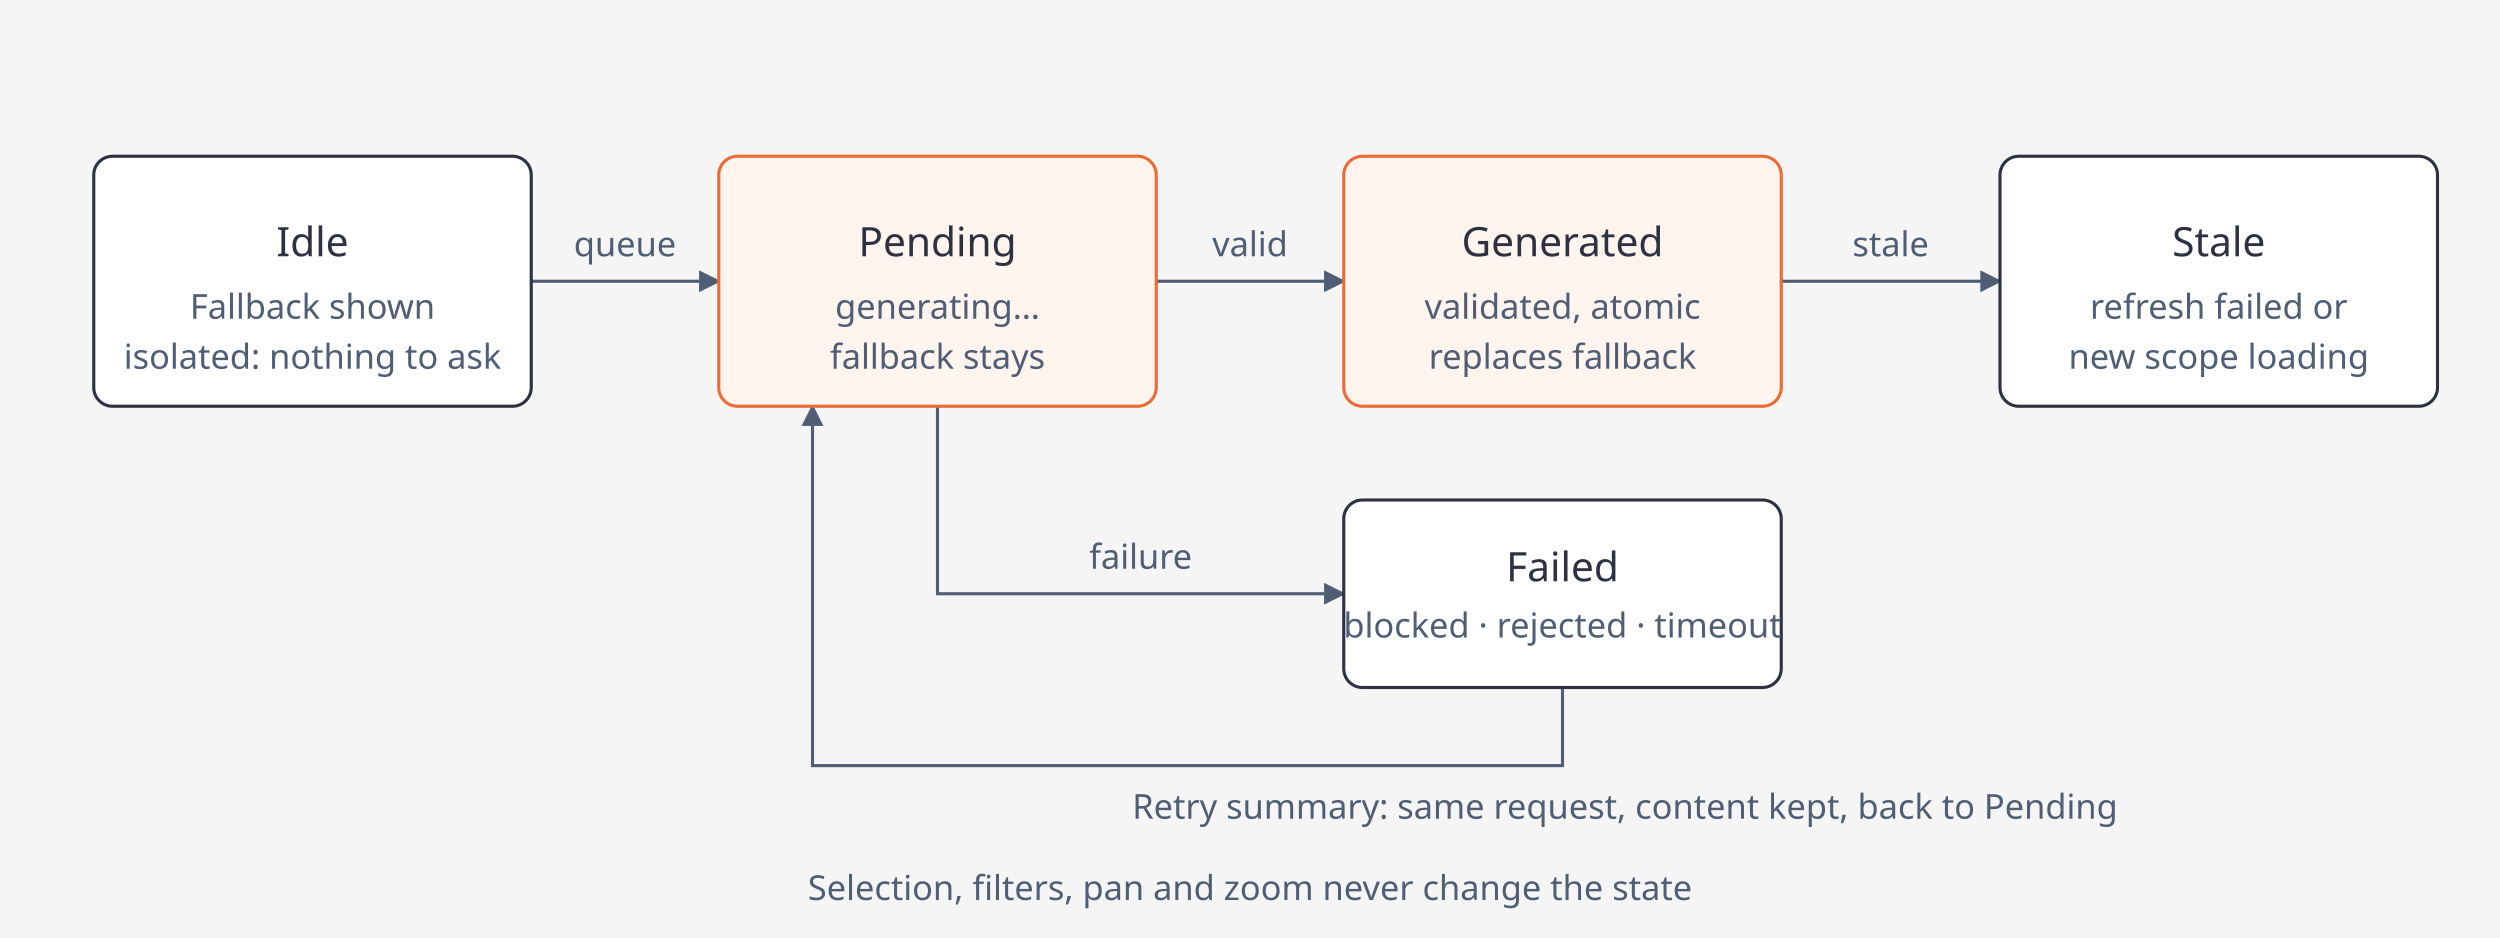
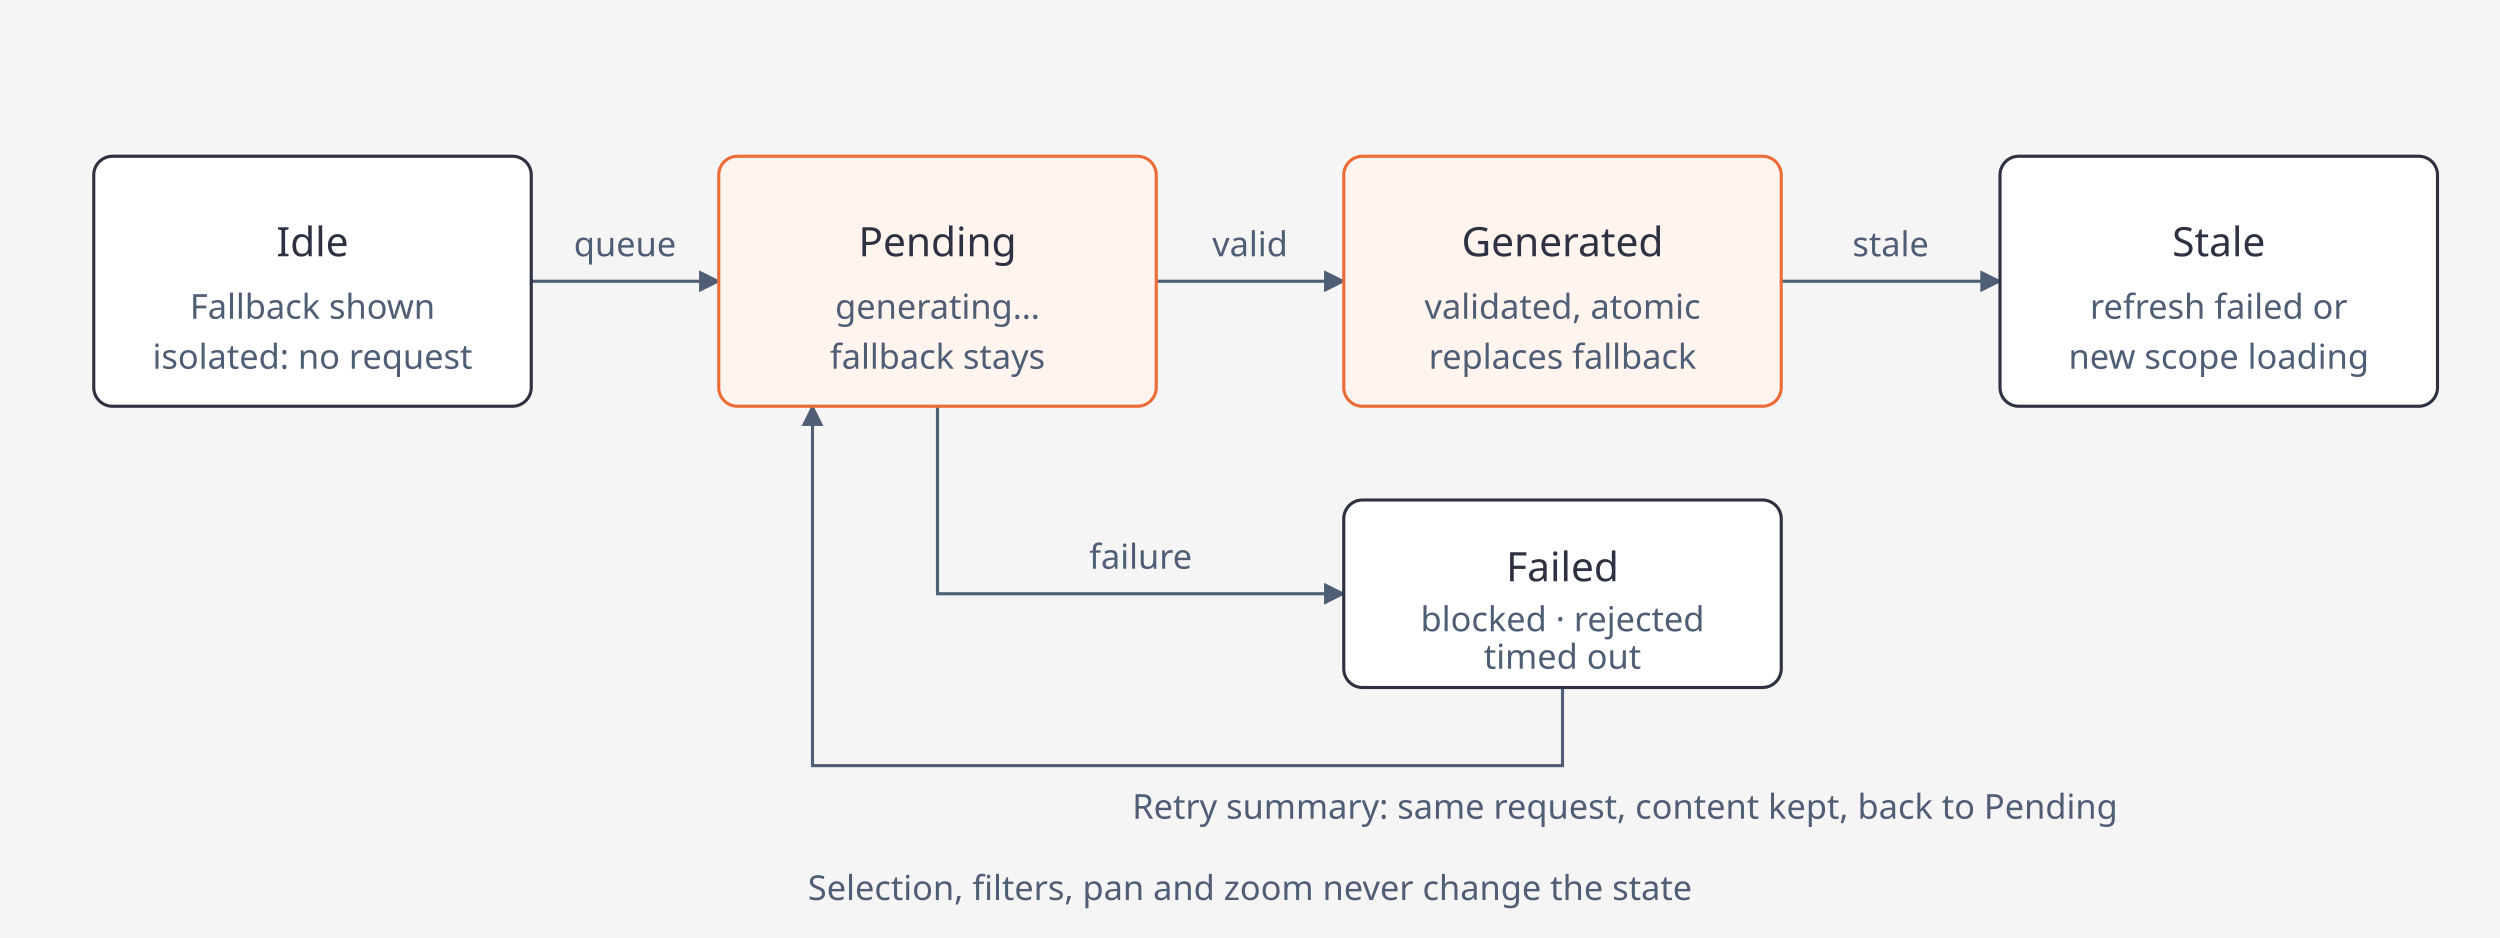
<svg xmlns="http://www.w3.org/2000/svg" viewBox="0 0 800 300" role="img" aria-labelledby="topology-summary-states-title topology-summary-states-desc">
  <defs>
    <marker id="arrow" viewBox="0 0 10 10" refX="9" refY="5" markerWidth="7" markerHeight="7" orient="auto">
      <path d="M0 0 L10 5 L0 10 Z" fill="#4f5d75" />
    </marker>
  </defs>
  <rect width="800" height="300" fill="#f5f5f5" />
  <g fill="none" stroke="#4f5d75" marker-end="url(#arrow)">
    <path d="M170 90 H230" />
    <path d="M370 90 H430" />
    <path d="M300 130 V190 H430" />
    <path d="M500 220 V245 H260 V130" />
    <path d="M570 90 H640" />
  </g>
  <g font-family="Geist,system-ui,sans-serif" font-size="13" fill="#2d3142" text-anchor="middle">
    <rect x="30" y="50" width="140" height="80" rx="6" fill="#fff" stroke="#2d3142" />
    <text x="100" y="82">Idle</text>
    <text x="100" y="102" font-size="11" fill="#4f5d75">Fallback shown</text>
-     <text x="100" y="118" font-size="11" fill="#4f5d75">isolated: nothing to ask</text>
+     <text x="100" y="118" font-size="11" fill="#4f5d75">isolated: no request</text>
    <rect x="230" y="50" width="140" height="80" rx="6" fill="#fff4ee" stroke="#eb6c36" />
    <text x="300" y="82">Pending</text>
    <text x="300" y="102" font-size="11" fill="#4f5d75">generating…</text>
    <text x="300" y="118" font-size="11" fill="#4f5d75">fallback stays</text>
    <rect x="430" y="50" width="140" height="80" rx="6" fill="#fff4ee" stroke="#eb6c36" />
    <text x="500" y="82">Generated</text>
    <text x="500" y="102" font-size="11" fill="#4f5d75">validated, atomic</text>
    <text x="500" y="118" font-size="11" fill="#4f5d75">replaces fallback</text>
    <rect x="430" y="160" width="140" height="60" rx="6" fill="#fff" stroke="#2d3142" />
    <text x="500" y="186">Failed</text>
-     <text x="500" y="204" font-size="11" fill="#4f5d75">blocked · rejected · timeout</text>
+     <text x="500" y="202" font-size="11" fill="#4f5d75">blocked · rejected</text>
+     <text x="500" y="214" font-size="11" fill="#4f5d75">timed out</text>
    <rect x="640" y="50" width="140" height="80" rx="6" fill="#fff" stroke="#2d3142" />
    <text x="710" y="82">Stale</text>
    <text x="710" y="102" font-size="11" fill="#4f5d75">refresh failed or</text>
    <text x="710" y="118" font-size="11" fill="#4f5d75">new scope loading</text>
    <text x="200" y="82" font-size="11" fill="#4f5d75">queue</text>
    <text x="400" y="82" font-size="11" fill="#4f5d75">valid</text>
    <text x="365" y="182" font-size="11" fill="#4f5d75">failure</text>
    <text x="605" y="82" font-size="11" fill="#4f5d75">stale</text>
    <text x="520" y="262" font-size="11" fill="#4f5d75">Retry summary: same request, content kept, back to Pending</text>
    <text x="400" y="288" font-size="11" fill="#4f5d75">Selection, filters, pan and zoom never change the state</text>
  </g>
</svg>
